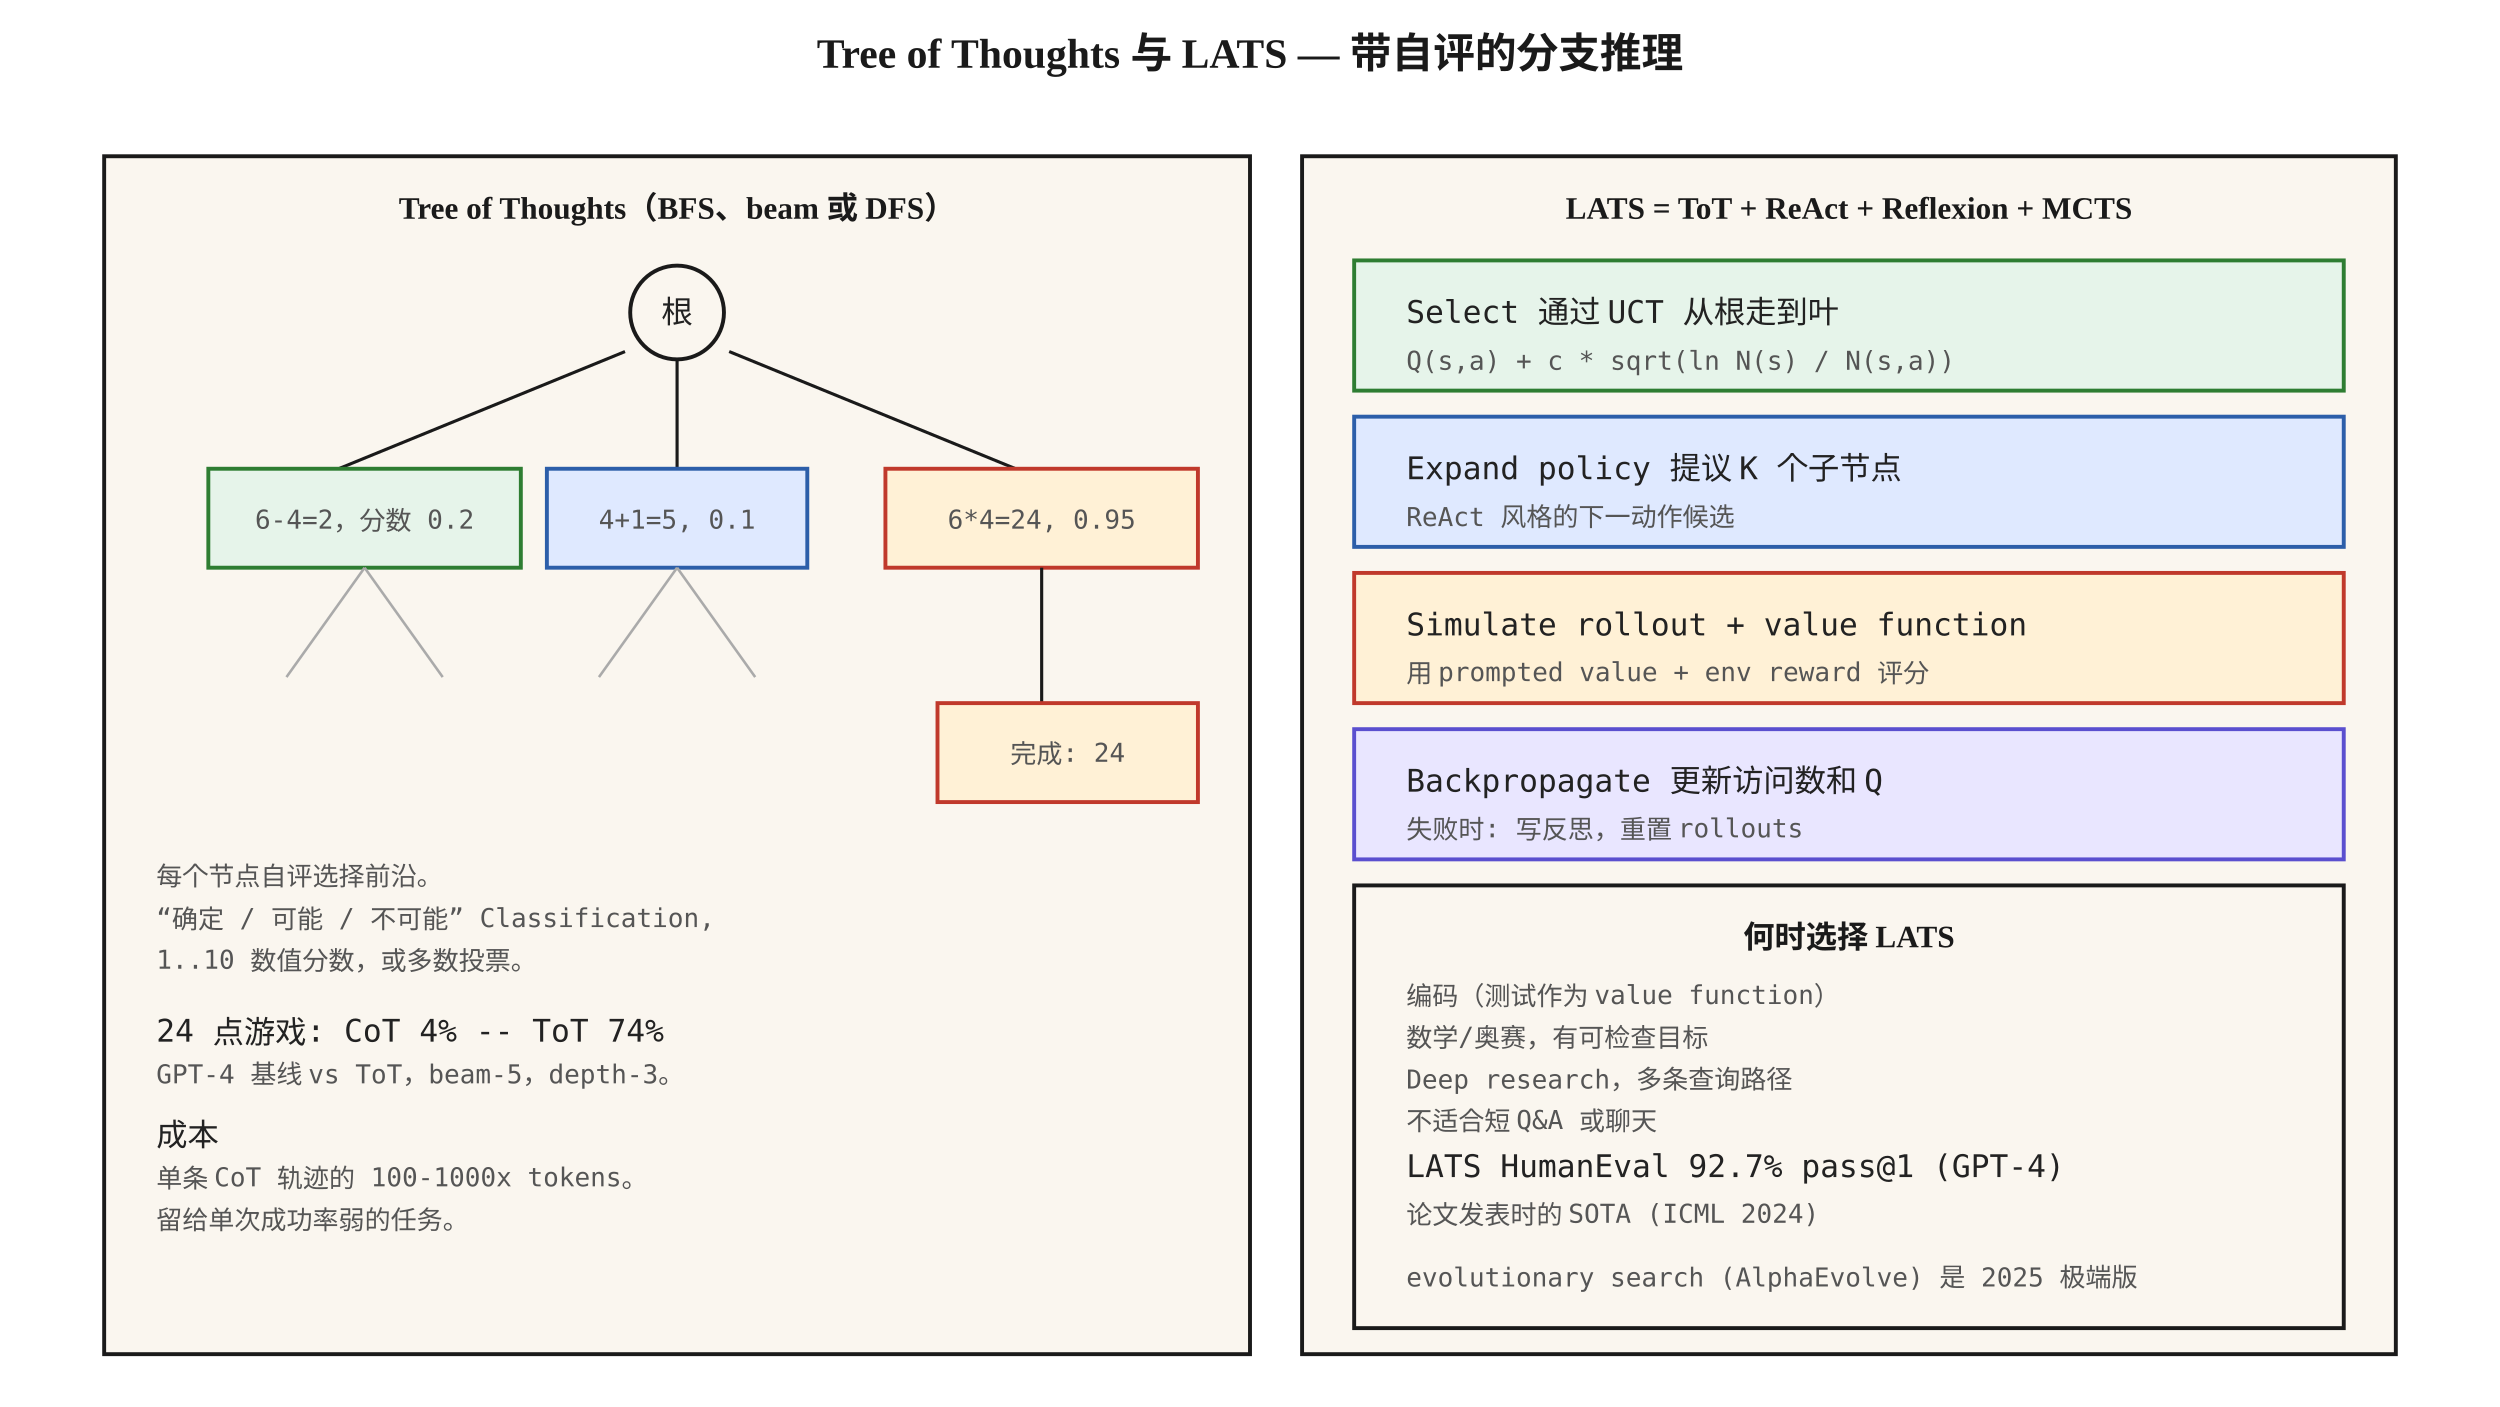
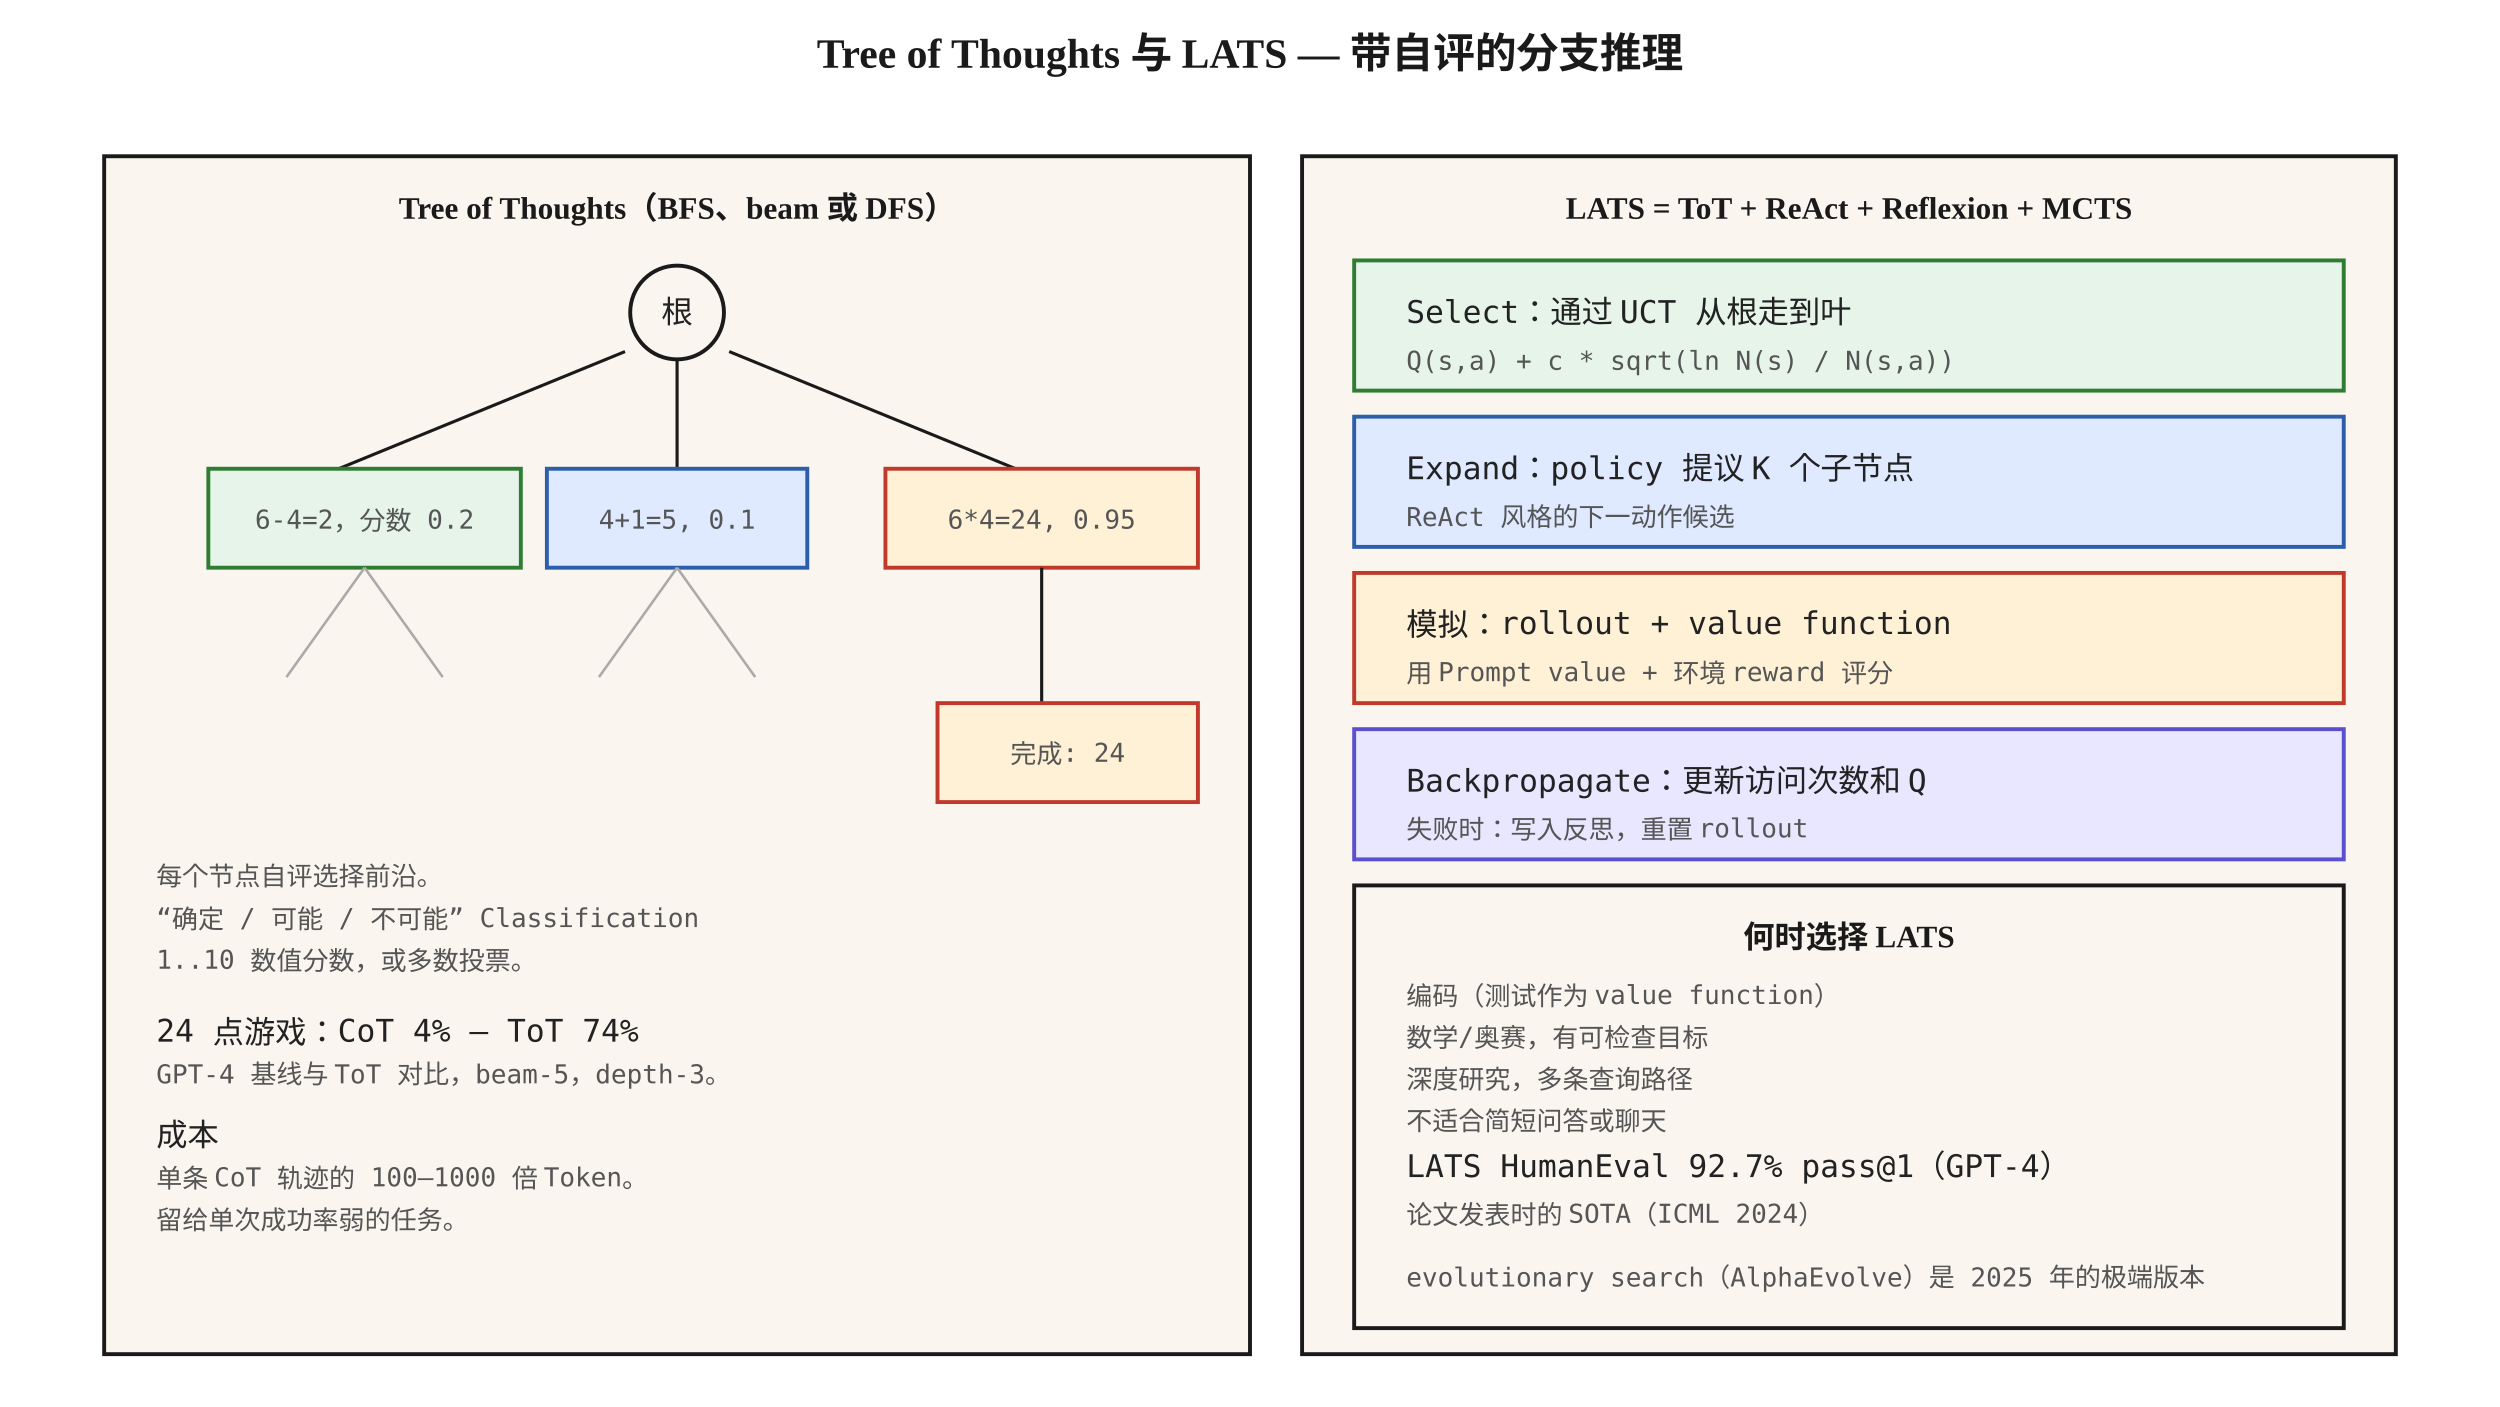
<svg xmlns="http://www.w3.org/2000/svg" viewBox="0 0 960 540" font-family="Georgia, 'Times New Roman', serif">
  <defs>
    <marker id="arrow" viewBox="0 0 10 10" refX="9" refY="5" markerWidth="6" markerHeight="6" orient="auto">
      <path d="M0,0 L10,5 L0,10 z" fill="#1a1a1a" />
    </marker>
    <style>
      .box { fill: #faf6ef; stroke: #1a1a1a; stroke-width: 1.5; }
      .hot { fill: #fff1d6; stroke: #c0392b; stroke-width: 1.5; }
      .cool { fill: #e6f4ea; stroke: #2e7d32; stroke-width: 1.5; }
      .cold { fill: #dfe9ff; stroke: #2c5ea9; stroke-width: 1.5; }
      .dsk { fill: #e9e6ff; stroke: #5a4fcf; stroke-width: 1.5; }
      .step { font-size: 12px; font-family: 'Menlo', monospace; fill: #222; }
      .small { font-size: 10px; font-family: 'Menlo', monospace; fill: #555; }
      .caption { font-size: 11px; fill: #555; font-style: italic; }
      .title { font-size: 16px; font-weight: 700; fill: #1a1a1a; }
      .head { font-size: 12px; font-weight: 700; fill: #1a1a1a; }
      .edge { stroke: #1a1a1a; stroke-width: 1.2; fill: none; }
      .dim { stroke: #aaa; stroke-width: 1; fill: none; }
    </style>
  </defs>
  <text x="480" y="26" text-anchor="middle" class="title">Tree of Thoughts 与 LATS — 带自评的分支推理</text>
  <rect x="40" y="60" width="440" height="460" class="box" />
  <text x="260" y="84" text-anchor="middle" class="head">Tree of Thoughts（BFS、beam 或 DFS）</text>
  <circle cx="260" cy="120" r="18" fill="#faf6ef" stroke="#1a1a1a" stroke-width="1.5" />
  <text x="260" y="124" text-anchor="middle" class="step">根</text>
  <line x1="240" y1="135" x2="130" y2="180" class="edge" />
  <line x1="260" y1="138" x2="260" y2="180" class="edge" />
  <line x1="280" y1="135" x2="390" y2="180" class="edge" />
  <rect x="80" y="180" width="120" height="38" class="cool" />
  <text x="140" y="203" text-anchor="middle" class="small">6-4=2，分数 0.2</text>
  <rect x="210" y="180" width="100" height="38" class="cold" />
  <text x="260" y="203" text-anchor="middle" class="small">4+1=5, 0.1</text>
  <rect x="340" y="180" width="120" height="38" class="hot" />
  <text x="400" y="203" text-anchor="middle" class="small">6*4=24, 0.95</text>
  <line x1="140" y1="218" x2="110" y2="260" class="dim" />
  <line x1="140" y1="218" x2="170" y2="260" class="dim" />
  <line x1="260" y1="218" x2="230" y2="260" class="dim" />
  <line x1="260" y1="218" x2="290" y2="260" class="dim" />
  <line x1="400" y1="218" x2="400" y2="270" class="edge" />
  <rect x="360" y="270" width="100" height="38" class="hot" />
  <text x="410" y="293" text-anchor="middle" class="small">完成: 24</text>
  <text x="60" y="340" class="small">每个节点自评选择前沿。</text>
-   <text x="60" y="356" class="small">“确定 / 可能 / 不可能” Classification,</text>
+   <text x="60" y="356" class="small">“确定 / 可能 / 不可能” Classification</text>
  <text x="60" y="372" class="small">1..10 数值分数，或多数投票。</text>
-   <text x="60" y="400" class="step">24 点游戏: CoT 4% -- ToT 74%</text>
-   <text x="60" y="416" class="small">GPT-4 基线 vs ToT，beam-5，depth-3。</text>
+   <text x="60" y="400" class="step">24 点游戏：CoT 4% — ToT 74%</text>
+   <text x="60" y="416" class="small">GPT-4 基线与 ToT 对比，beam-5，depth-3。</text>
  <text x="60" y="440" class="step">成本</text>
-   <text x="60" y="456" class="small">单条 CoT 轨迹的 100-1000x tokens。</text>
+   <text x="60" y="456" class="small">单条 CoT 轨迹的 100–1000 倍 Token。</text>
  <text x="60" y="472" class="small">留给单次成功率弱的任务。</text>
  <rect x="500" y="60" width="420" height="460" class="box" />
  <text x="710" y="84" text-anchor="middle" class="head">LATS = ToT + ReAct + Reflexion + MCTS</text>
  <rect x="520" y="100" width="380" height="50" class="cool" />
-   <text x="540" y="124" class="step">Select  通过 UCT 从根走到叶</text>
+   <text x="540" y="124" class="step">Select：通过 UCT 从根走到叶</text>
  <text x="540" y="142" class="small">Q(s,a) + c * sqrt(ln N(s) / N(s,a))</text>
  <rect x="520" y="160" width="380" height="50" class="cold" />
-   <text x="540" y="184" class="step">Expand  policy 提议 K 个子节点</text>
+   <text x="540" y="184" class="step">Expand：policy 提议 K 个子节点</text>
  <text x="540" y="202" class="small">ReAct 风格的下一动作候选</text>
  <rect x="520" y="220" width="380" height="50" class="hot" />
-   <text x="540" y="244" class="step">Simulate  rollout + value function</text>
-   <text x="540" y="262" class="small">用 prompted value + env reward 评分</text>
+   <text x="540" y="244" class="step">模拟：rollout + value function</text>
+   <text x="540" y="262" class="small">用 Prompt value + 环境 reward 评分</text>
  <rect x="520" y="280" width="380" height="50" class="dsk" />
-   <text x="540" y="304" class="step">Backpropagate  更新访问数和 Q</text>
-   <text x="540" y="322" class="small">失败时: 写反思，重置 rollouts</text>
+   <text x="540" y="304" class="step">Backpropagate：更新访问次数和 Q</text>
+   <text x="540" y="322" class="small">失败时：写入反思，重置 rollout</text>
  <rect x="520" y="340" width="380" height="170" class="box" />
  <text x="710" y="364" text-anchor="middle" class="head">何时选择 LATS</text>
  <text x="540" y="386" class="small">编码（测试作为 value function）</text>
  <text x="540" y="402" class="small">数学/奥赛，有可检查目标</text>
-   <text x="540" y="418" class="small">Deep research，多条查询路径</text>
-   <text x="540" y="434" class="small">不适合短 Q&amp;A 或聊天</text>
-   <text x="540" y="452" class="step">LATS HumanEval 92.7% pass@1 (GPT-4)</text>
-   <text x="540" y="470" class="small">论文发表时的 SOTA (ICML 2024)</text>
-   <text x="540" y="494" class="small">evolutionary search (AlphaEvolve) 是 2025 极端版</text>
+   <text x="540" y="418" class="small">深度研究，多条查询路径</text>
+   <text x="540" y="434" class="small">不适合简短问答或聊天</text>
+   <text x="540" y="452" class="step">LATS HumanEval 92.7% pass@1（GPT-4）</text>
+   <text x="540" y="470" class="small">论文发表时的 SOTA（ICML 2024）</text>
+   <text x="540" y="494" class="small">evolutionary search（AlphaEvolve）是 2025 年的极端版本</text>
</svg>
